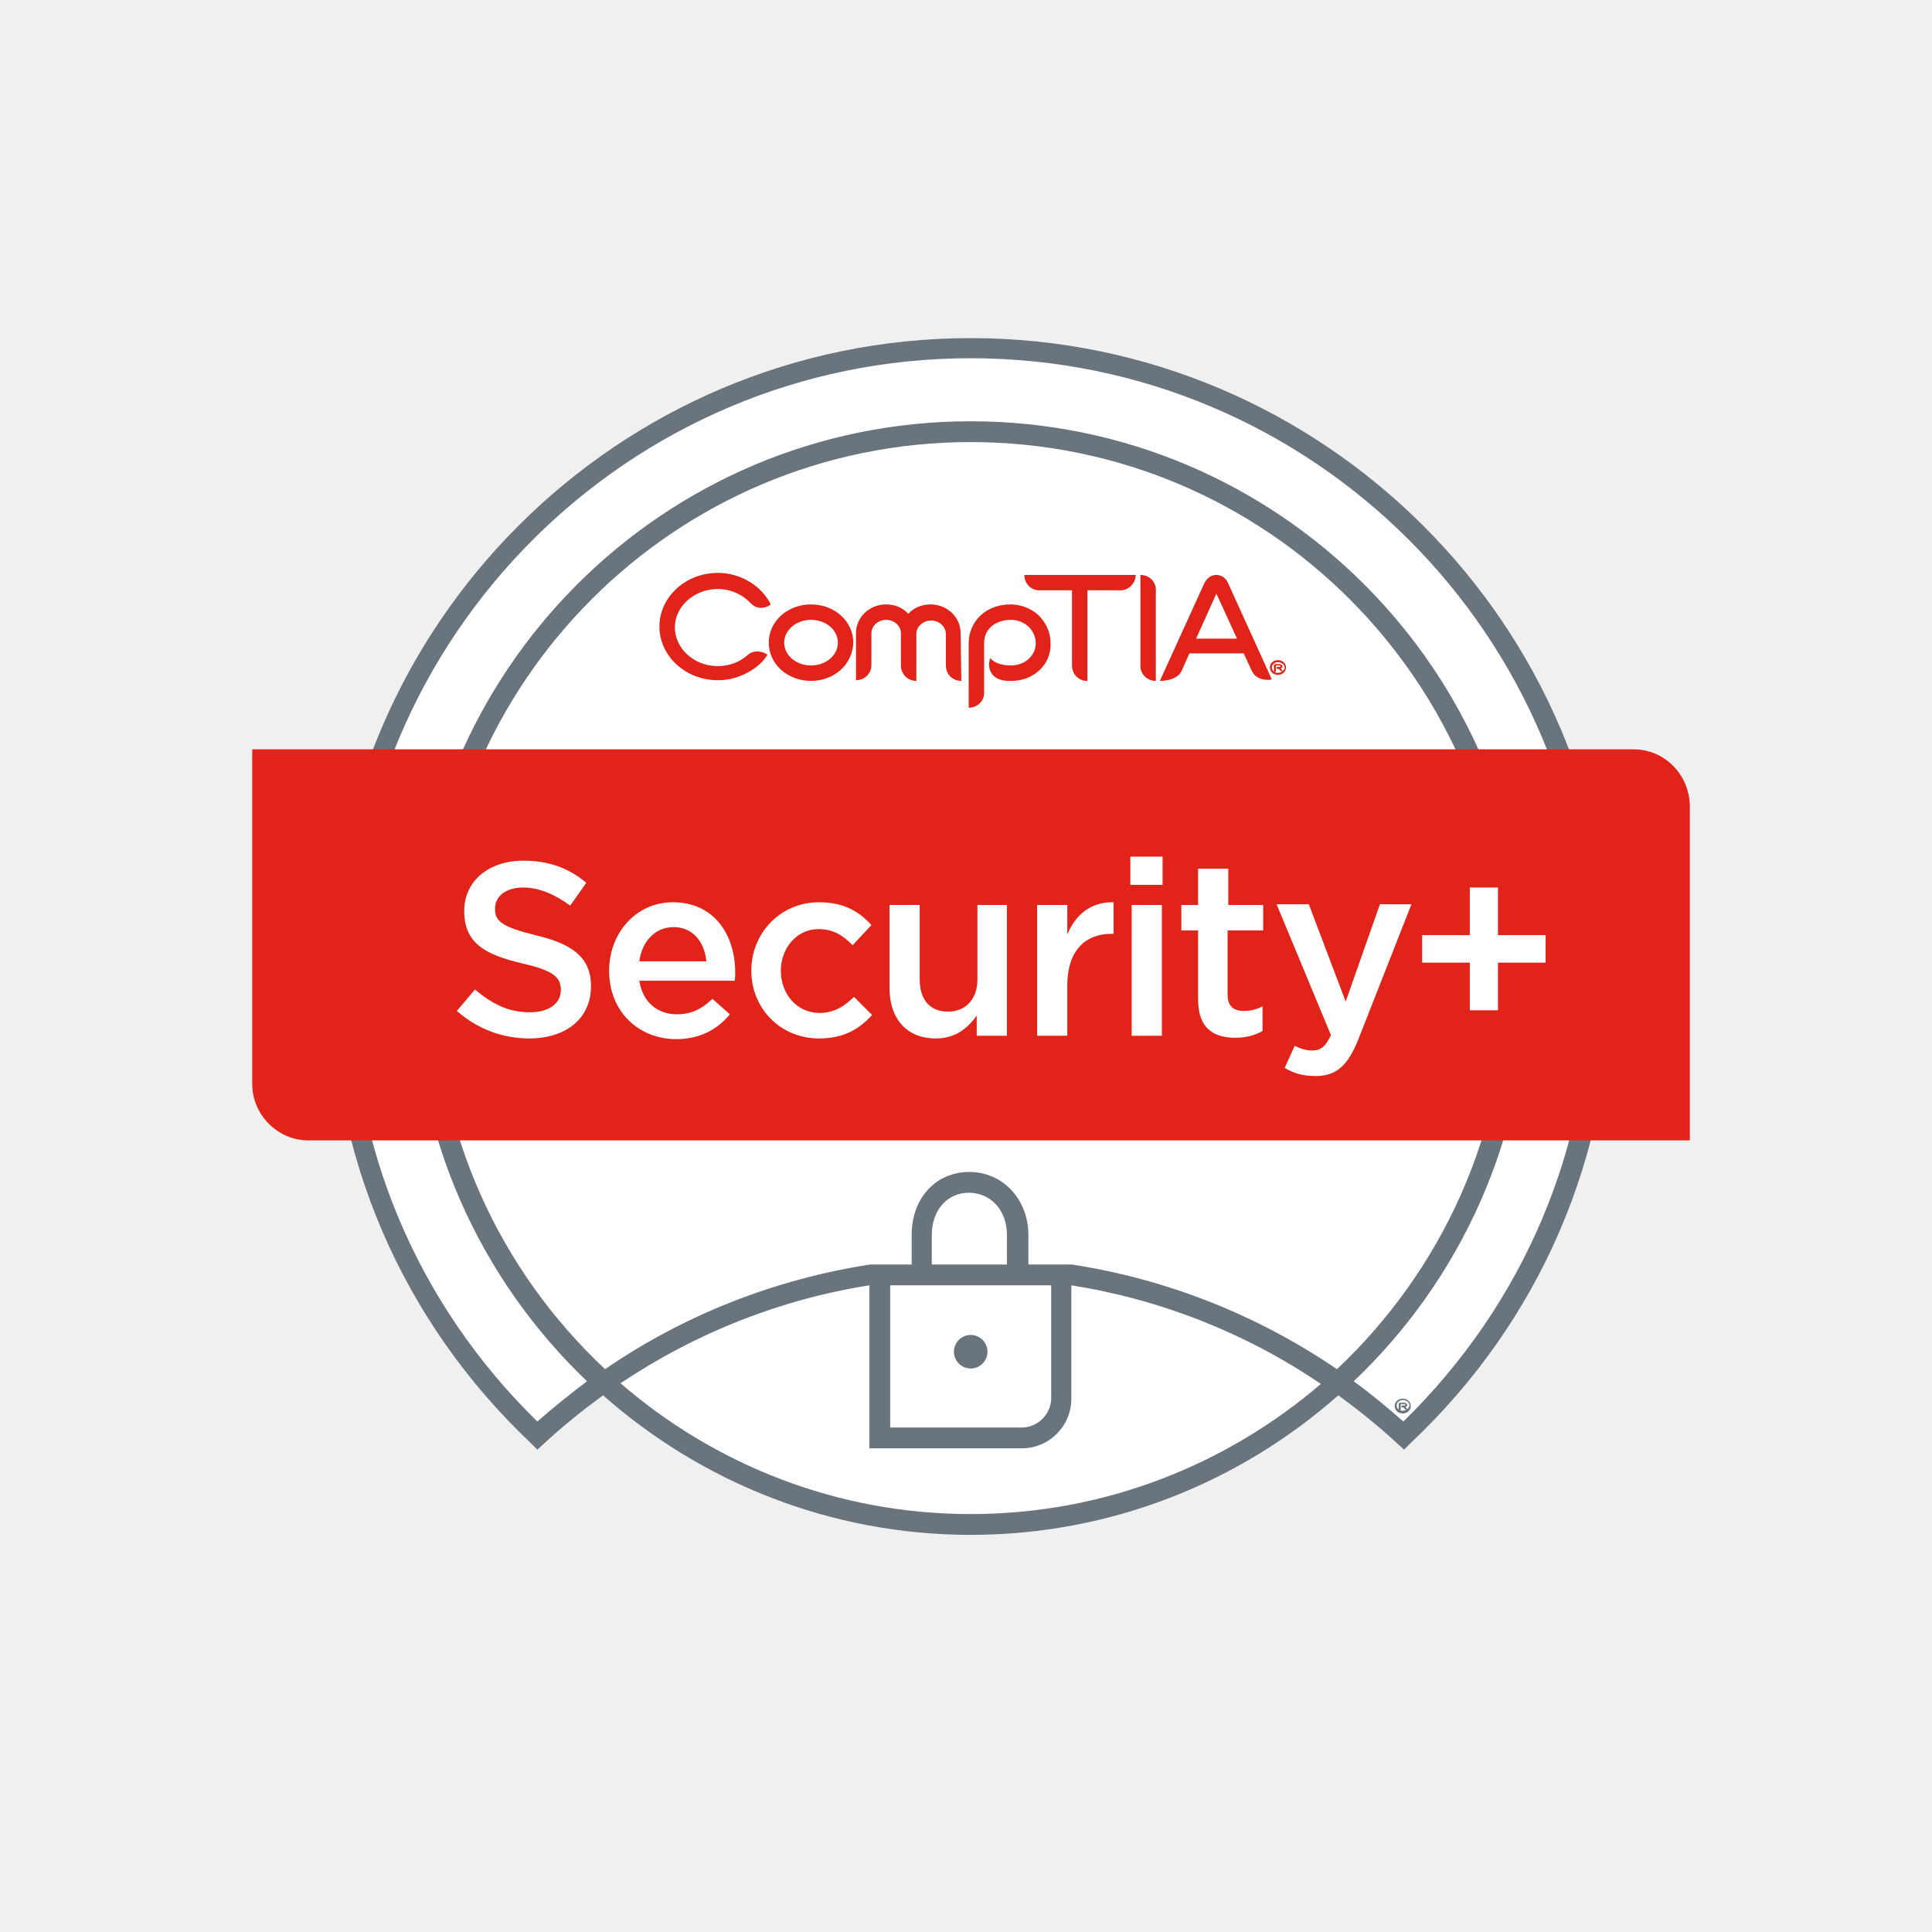
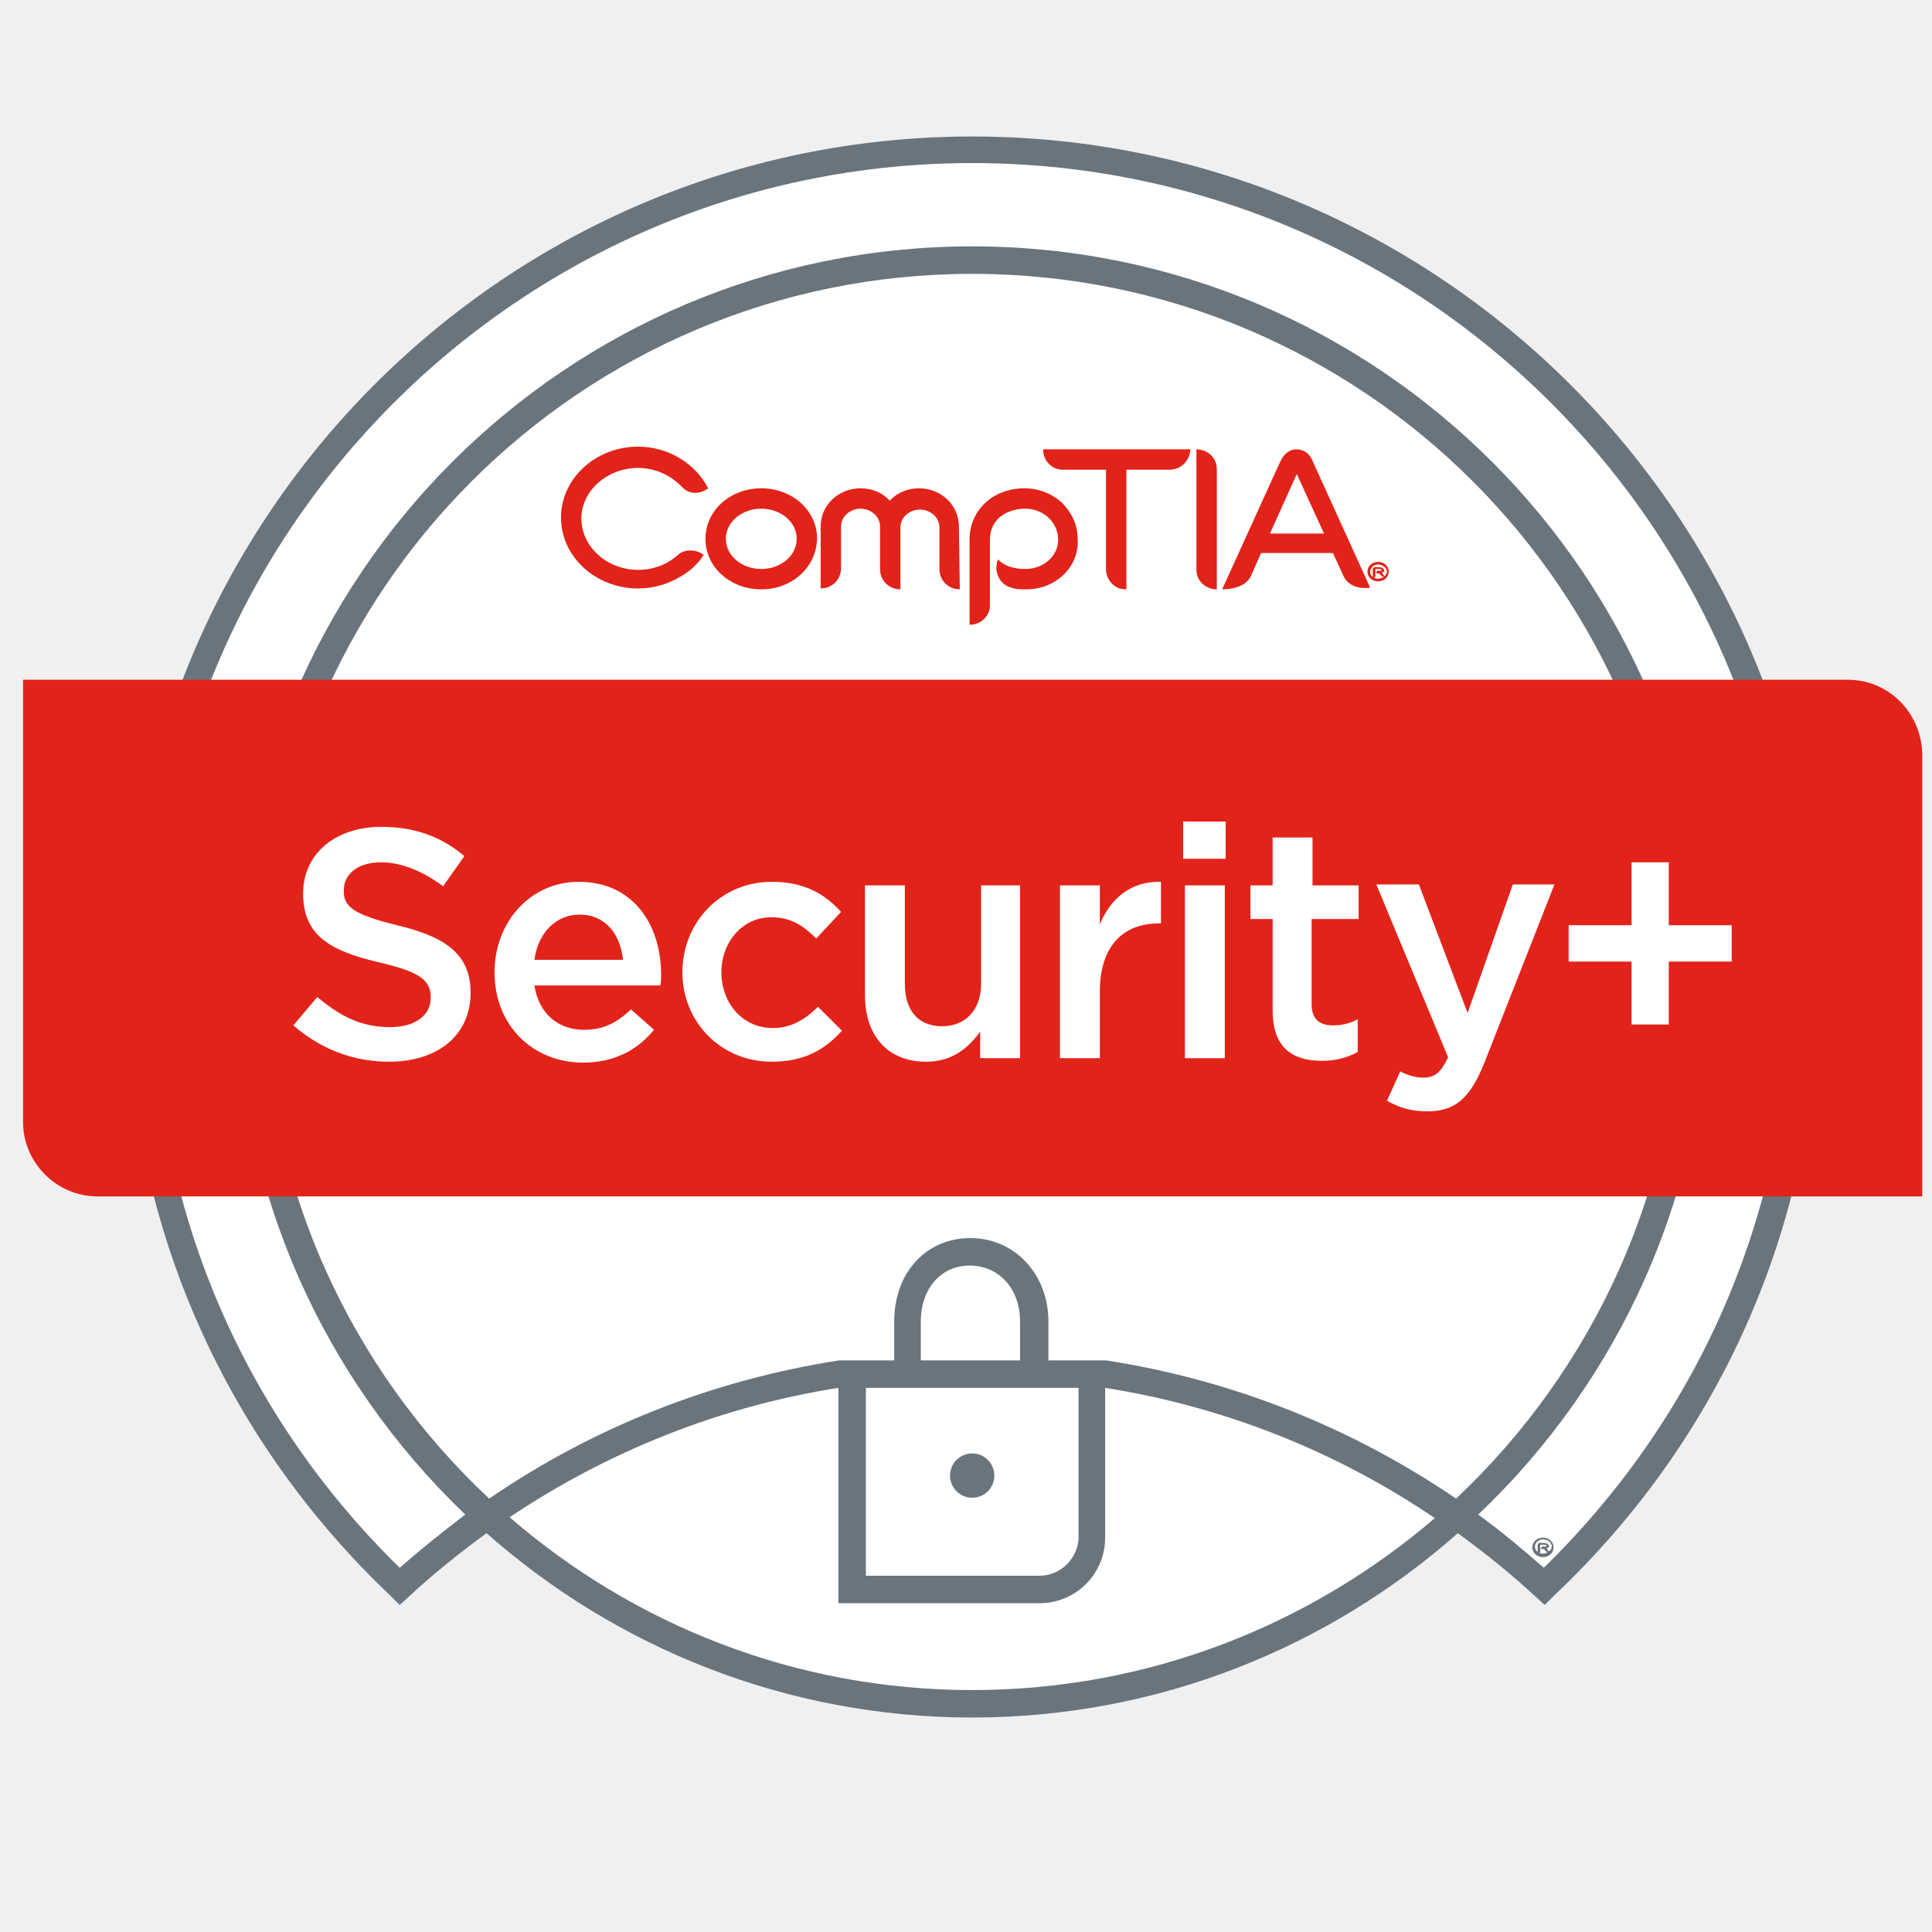
- <svg xmlns="http://www.w3.org/2000/svg" version="1.1" id="Layer_1" x="0px" y="0px" viewBox="0 0 288 288" style="enable-background:new 0 0 288 288;" xml:space="preserve">
+ <svg xmlns="http://www.w3.org/2000/svg" version="1.1" id="Layer_1" x="0px" y="0px" viewBox="35 35 218 218" style="enable-background:new 0 0 288 288;" xml:space="preserve">
  <style type="text/css">
	.st0{fill:#FFFFFF;}
	.st1{fill:#6A747C;}
	.st2{fill:#E2231A;}
</style>
  <g>
    <g>
      <g>
        <path class="st0" d="M144.7,50.4c-52.6,0-95.4,42.8-95.4,95.4c0,26.5,10.6,51.1,29.8,69.3l1,1l1.1-1c2.8-2.6,5.7-4.9,8.7-7.1     c14.6,12.9,33.8,20.8,54.8,20.8c21,0,40.2-7.9,54.8-20.8c3,2.2,5.9,4.5,8.7,7.1l1.1,1l1-1c19.3-18.2,29.9-42.9,29.9-69.3     C240.2,93.2,197.3,50.4,144.7,50.4z" />
        <g>
          <path class="st1" d="M144.7,50.4c-52.6,0-95.4,42.8-95.4,95.4c0,26.5,10.6,51.1,29.8,69.3l1,1l1.1-1c2.8-2.6,5.7-4.9,8.7-7.1      c14.6,12.9,33.8,20.8,54.8,20.8c21,0,40.2-7.9,54.8-20.8c3,2.2,5.9,4.5,8.7,7.1l1.1,1l1-1c19.3-18.2,29.9-42.9,29.9-69.3      C240.2,93.2,197.3,50.4,144.7,50.4z M144.7,225.7c-20,0-38.2-7.4-52.2-19.5c11.2-7.5,23.8-12.5,37.1-14.6v24.3h22.7      c4.1,0,7.4-3.3,7.4-7.4v-16.9c13.3,2.1,26,7.1,37.2,14.7C182.9,218.3,164.7,225.7,144.7,225.7z M64.8,145.8      c0-44.1,35.8-79.9,79.9-79.9s79.9,35.8,79.9,79.9c0,23-9.8,43.7-25.3,58.3c-11.9-8.1-25.3-13.4-39.5-15.6h-6.5v-4.4      c0-5.3-3.8-9.4-8.8-9.4c-5,0-8.6,3.9-8.6,9.4v4.4h-6.2c-14.2,2.2-27.7,7.5-39.5,15.6C74.6,189.5,64.8,168.8,64.8,145.8z       M150.2,188.5h-11.3v-4.4c0-3.7,2.3-6.3,5.5-6.3c3.3,0,5.7,2.6,5.7,6.3V188.5z M156.7,191.5v16.9c0,2.4-2,4.4-4.4,4.4h-19.6      v-21.2H156.7z M209.2,211.9c-2.4-2.1-4.8-4.1-7.4-6c15.9-15.1,25.9-36.5,25.9-60.1c0-45.8-37.2-83-83-83c-45.8,0-83,37.2-83,83      c0,23.6,9.9,44.9,25.8,60.1c-2.5,1.9-5,3.9-7.4,6c-17.9-17.5-27.8-40.9-27.8-66.1c0-50.9,41.4-92.4,92.4-92.4      s92.4,41.4,92.4,92.4C237.1,170.9,227.2,194.3,209.2,211.9z" />
          <circle class="st1" cx="144.7" cy="201.5" r="2.5" />
        </g>
        <g>
          <g>
            <path class="st2" d="M120.9,92.4c-2.2,0-4,1.5-4,3.4c0,1.9,1.8,3.4,4,3.4c2.2,0,4-1.5,4-3.4C124.9,93.9,123.1,92.4,120.9,92.4        M120.9,101.5c-3.5,0-6.3-2.5-6.3-5.7c0-3.2,2.8-5.7,6.3-5.7c3.5,0,6.3,2.5,6.3,5.7C127.1,99,124.4,101.5,120.9,101.5" />
            <path class="st2" d="M143.3,101.5c-1.3,0-2.3-1-2.3-2.3l0-4.7c0-1.1-1-2-2.2-2c-1.2,0-2.2,0.9-2.2,2l0,7c-1.3,0-2.3-1-2.3-2.3       l0-4.8c0-1.1-1-2-2.2-2c-1.2,0-2.2,0.9-2.2,2l0,4.7c0,1.3-1,2.3-2.3,2.3l0-7c0-2.4,2-4.3,4.5-4.3c1.3,0,2.5,0.5,3.3,1.4       c0.8-0.9,2-1.4,3.3-1.4c2.5,0,4.5,1.9,4.5,4.3L143.3,101.5z" />
            <path class="st2" d="M150.8,101.5c-0.6,0-1.2,0-1.7-0.2c-1.2-0.3-1.9-1.6-1.6-2.8c0-0.1,0.1-0.3,0.1-0.4l0,0       c0.6,0.7,1.7,1.1,3.1,1.1c2.1,0,3.7-1.5,3.7-3.3c0-1.9-1.6-3.5-3.7-3.5c-2,0-4,1.1-4,3.5l0,7.4c0,1.2-1,2.2-2.3,2.2l0-9.6       c0-3.3,2.6-5.8,6.2-5.8c1.6,0,3.1,0.6,4.2,1.6c1.1,1.1,1.8,2.5,1.8,4.1C156.8,99,154.1,101.5,150.8,101.5" />
            <path class="st2" d="M167,88l-4.9,0l0,13.5h-0.1c-1.2,0-2.2-1-2.2-2.3l0-11.2l-4.9,0c-1.2,0-2.2-1-2.2-2.3l16.6,0       C169.3,86.9,168.3,88,167,88" />
            <path class="st2" d="M181.5,88.1l-3.2,7.1l6.1,0l-3.3-7.2L181.5,88.1z M186.6,100l-1.2-2.6l-8.1,0l-1.2,2.7       c-0.6,1.1-2.1,1.4-3.2,1.4l6.6-14.5c0.4-0.8,1-1.3,1.8-1.3c0.8,0,1.5,0.5,1.8,1.3l6.5,14.3C188.4,101.5,187.1,101.1,186.6,100" />
            <path class="st2" d="M112,90c-1.2-1.3-3-2.2-5-2.2c-3.5,0-6.4,2.6-6.4,5.7c0,3.2,2.9,5.8,6.4,5.8c1.7,0,3.3-0.6,4.5-1.7       c0.8-0.7,2.1-0.6,2.9,0c-0.6,1-1.5,1.8-2.5,2.4c-1.5,0.9-3.1,1.4-4.9,1.4c-4.8,0-8.7-3.6-8.7-8c0-4.4,3.9-8,8.7-8       c3.4,0,6.5,1.9,7.9,4.7C114,90.8,112.8,90.8,112,90" />
            <path class="st2" d="M191,99.6c0,0-0.1,0-0.1,0c0,0,0.1,0.1,0.3,0.4l0,0c-0.1,0.1-0.2,0.1-0.3,0c-0.3-0.3-0.3-0.3-0.3-0.3h-0.3       v-0.1c0-0.1,0.1-0.2,0.2-0.2h0.1c0.1,0,0.2,0,0.2,0c0,0,0.1,0,0.1-0.1c0,0,0-0.1-0.3-0.1h-0.4v0.8c0,0.1-0.1,0.2-0.2,0.2h-0.1       v-1c0-0.1,0.1-0.2,0.2-0.2h0.5c0.5,0,0.6,0.3,0.6,0.4C191.2,99.4,191.1,99.6,191,99.6 M190.5,98.7c-0.5,0-0.9,0.4-0.9,0.8       c0,0.5,0.4,0.8,0.9,0.8c0.5,0,1-0.4,1-0.8C191.5,99.1,191,98.7,190.5,98.7 M190.5,100.6c-0.7,0-1.2-0.5-1.2-1.1       c0-0.6,0.5-1.1,1.2-1.1c0.7,0,1.2,0.5,1.2,1.1C191.7,100.1,191.2,100.6,190.5,100.6" />
            <path class="st2" d="M170,85.7l0,13.6c0,1.2,1,2.2,2.3,2.2l0-13.6C172.3,86.7,171.3,85.7,170,85.7" />
          </g>
          <path class="st2" d="M243.5,111.7H37.6v49.9c0,4.6,3.8,8.4,8.4,8.4h205.9v-49.9C251.8,115.4,248.1,111.7,243.5,111.7z" />
          <g>
            <path class="st0" d="M79.8,139.4c5.5,1.3,8.3,3.3,8.3,7.6c0,4.9-3.8,7.8-9.2,7.8c-4,0-7.7-1.4-10.8-4.1l2.7-3.2       c2.5,2.1,4.9,3.4,8.2,3.4c2.8,0,4.6-1.3,4.6-3.3c0-1.9-1-2.9-5.8-4c-5.5-1.3-8.6-3-8.6-7.8c0-4.5,3.7-7.5,8.8-7.5       c3.8,0,6.8,1.1,9.4,3.3l-2.4,3.4c-2.3-1.7-4.7-2.7-7-2.7c-2.7,0-4.2,1.4-4.2,3.1C73.7,137.3,74.9,138.2,79.8,139.4z" />
            <path class="st0" d="M100.9,151.2c2.2,0,3.7-0.8,5.3-2.3l2.6,2.3c-1.8,2.2-4.4,3.7-8,3.7c-5.6,0-10-4.1-10-10.2       c0-5.6,4-10.2,9.5-10.2c6.2,0,9.3,4.9,9.3,10.5c0,0.4,0,0.8-0.1,1.2H95.3C95.8,149.4,98,151.2,100.9,151.2z M105.3,143.3       c-0.3-2.9-2-5.1-4.9-5.1c-2.7,0-4.7,2.1-5.1,5.1H105.3z" />
            <path class="st0" d="M122.1,154.8c-5.8,0-10.1-4.5-10.1-10.1c0-5.6,4.3-10.2,10.1-10.2c3.7,0,6,1.4,7.8,3.4l-2.8,3       c-1.4-1.4-2.8-2.4-5.1-2.4c-3.2,0-5.6,2.8-5.6,6.2c0,3.5,2.4,6.3,5.8,6.3c2.1,0,3.7-1,5.1-2.4l2.7,2.7       C128.2,153.3,125.9,154.8,122.1,154.8z" />
            <path class="st0" d="M145.6,134.9h4.5v19.5h-4.5v-3c-1.3,1.8-3.1,3.4-6.1,3.4c-4.4,0-6.9-3-6.9-7.5v-12.4h4.5V146       c0,3,1.5,4.8,4.2,4.8c2.6,0,4.4-1.8,4.4-4.8V134.9z" />
            <path class="st0" d="M159.1,154.4h-4.5v-19.5h4.5v4.4c1.2-2.9,3.5-4.9,6.9-4.8v4.7h-0.3c-3.9,0-6.6,2.5-6.6,7.7V154.4z" />
            <path class="st0" d="M168.5,131.9v-4.2h4.8v4.2H168.5z M168.7,154.4v-19.5h4.5v19.5H168.7z" />
            <path class="st0" d="M183,148.3c0,1.7,0.9,2.4,2.4,2.4c1,0,1.9-0.2,2.8-0.7v3.7c-1.1,0.6-2.4,1-4,1c-3.3,0-5.6-1.4-5.6-5.7       v-10.3h-2.5v-3.8h2.5v-5.4h4.5v5.4h5.2v3.8H183V148.3z" />
            <path class="st0" d="M202.5,154.9c-1.6,4-3.3,5.5-6.4,5.5c-1.9,0-3.2-0.4-4.6-1.2l1.5-3.3c0.8,0.4,1.7,0.7,2.6,0.7       c1.3,0,2-0.6,2.8-2.3l-8.1-19.5h4.8l5.5,14.5l5.1-14.5h4.7L202.5,154.9z" />
            <path class="st0" d="M219.1,132.3h4.2v7.1h7.1v4.1h-7.1v7.1h-4.2v-7.1H212v-4.1h7.1V132.3z" />
          </g>
        </g>
      </g>
    </g>
    <path class="st1" d="M209.6,209.7c0,0-0.1,0-0.1,0c0,0,0.1,0.1,0.3,0.4l0,0c-0.1,0.1-0.2,0.1-0.3,0c-0.3-0.3-0.3-0.3-0.3-0.3h-0.3   v-0.1c0-0.1,0.1-0.2,0.2-0.2h0.1c0.1,0,0.2,0,0.2,0c0,0,0.1,0,0.1-0.1c0,0,0-0.1-0.3-0.1h-0.4v0.8c0,0.1-0.1,0.2-0.2,0.2h-0.1v-1   c0-0.1,0.1-0.2,0.2-0.2h0.5c0.5,0,0.6,0.3,0.6,0.4C209.8,209.5,209.7,209.6,209.6,209.7 M209.1,208.7c-0.5,0-0.9,0.4-0.9,0.8   c0,0.5,0.4,0.8,0.9,0.8c0.5,0,1-0.4,1-0.8C210.1,209.1,209.7,208.7,209.1,208.7 M209.1,210.7c-0.7,0-1.2-0.5-1.2-1.1   c0-0.6,0.5-1.1,1.2-1.1c0.7,0,1.2,0.5,1.2,1.1C210.3,210.2,209.8,210.7,209.1,210.7" />
  </g>
</svg>
